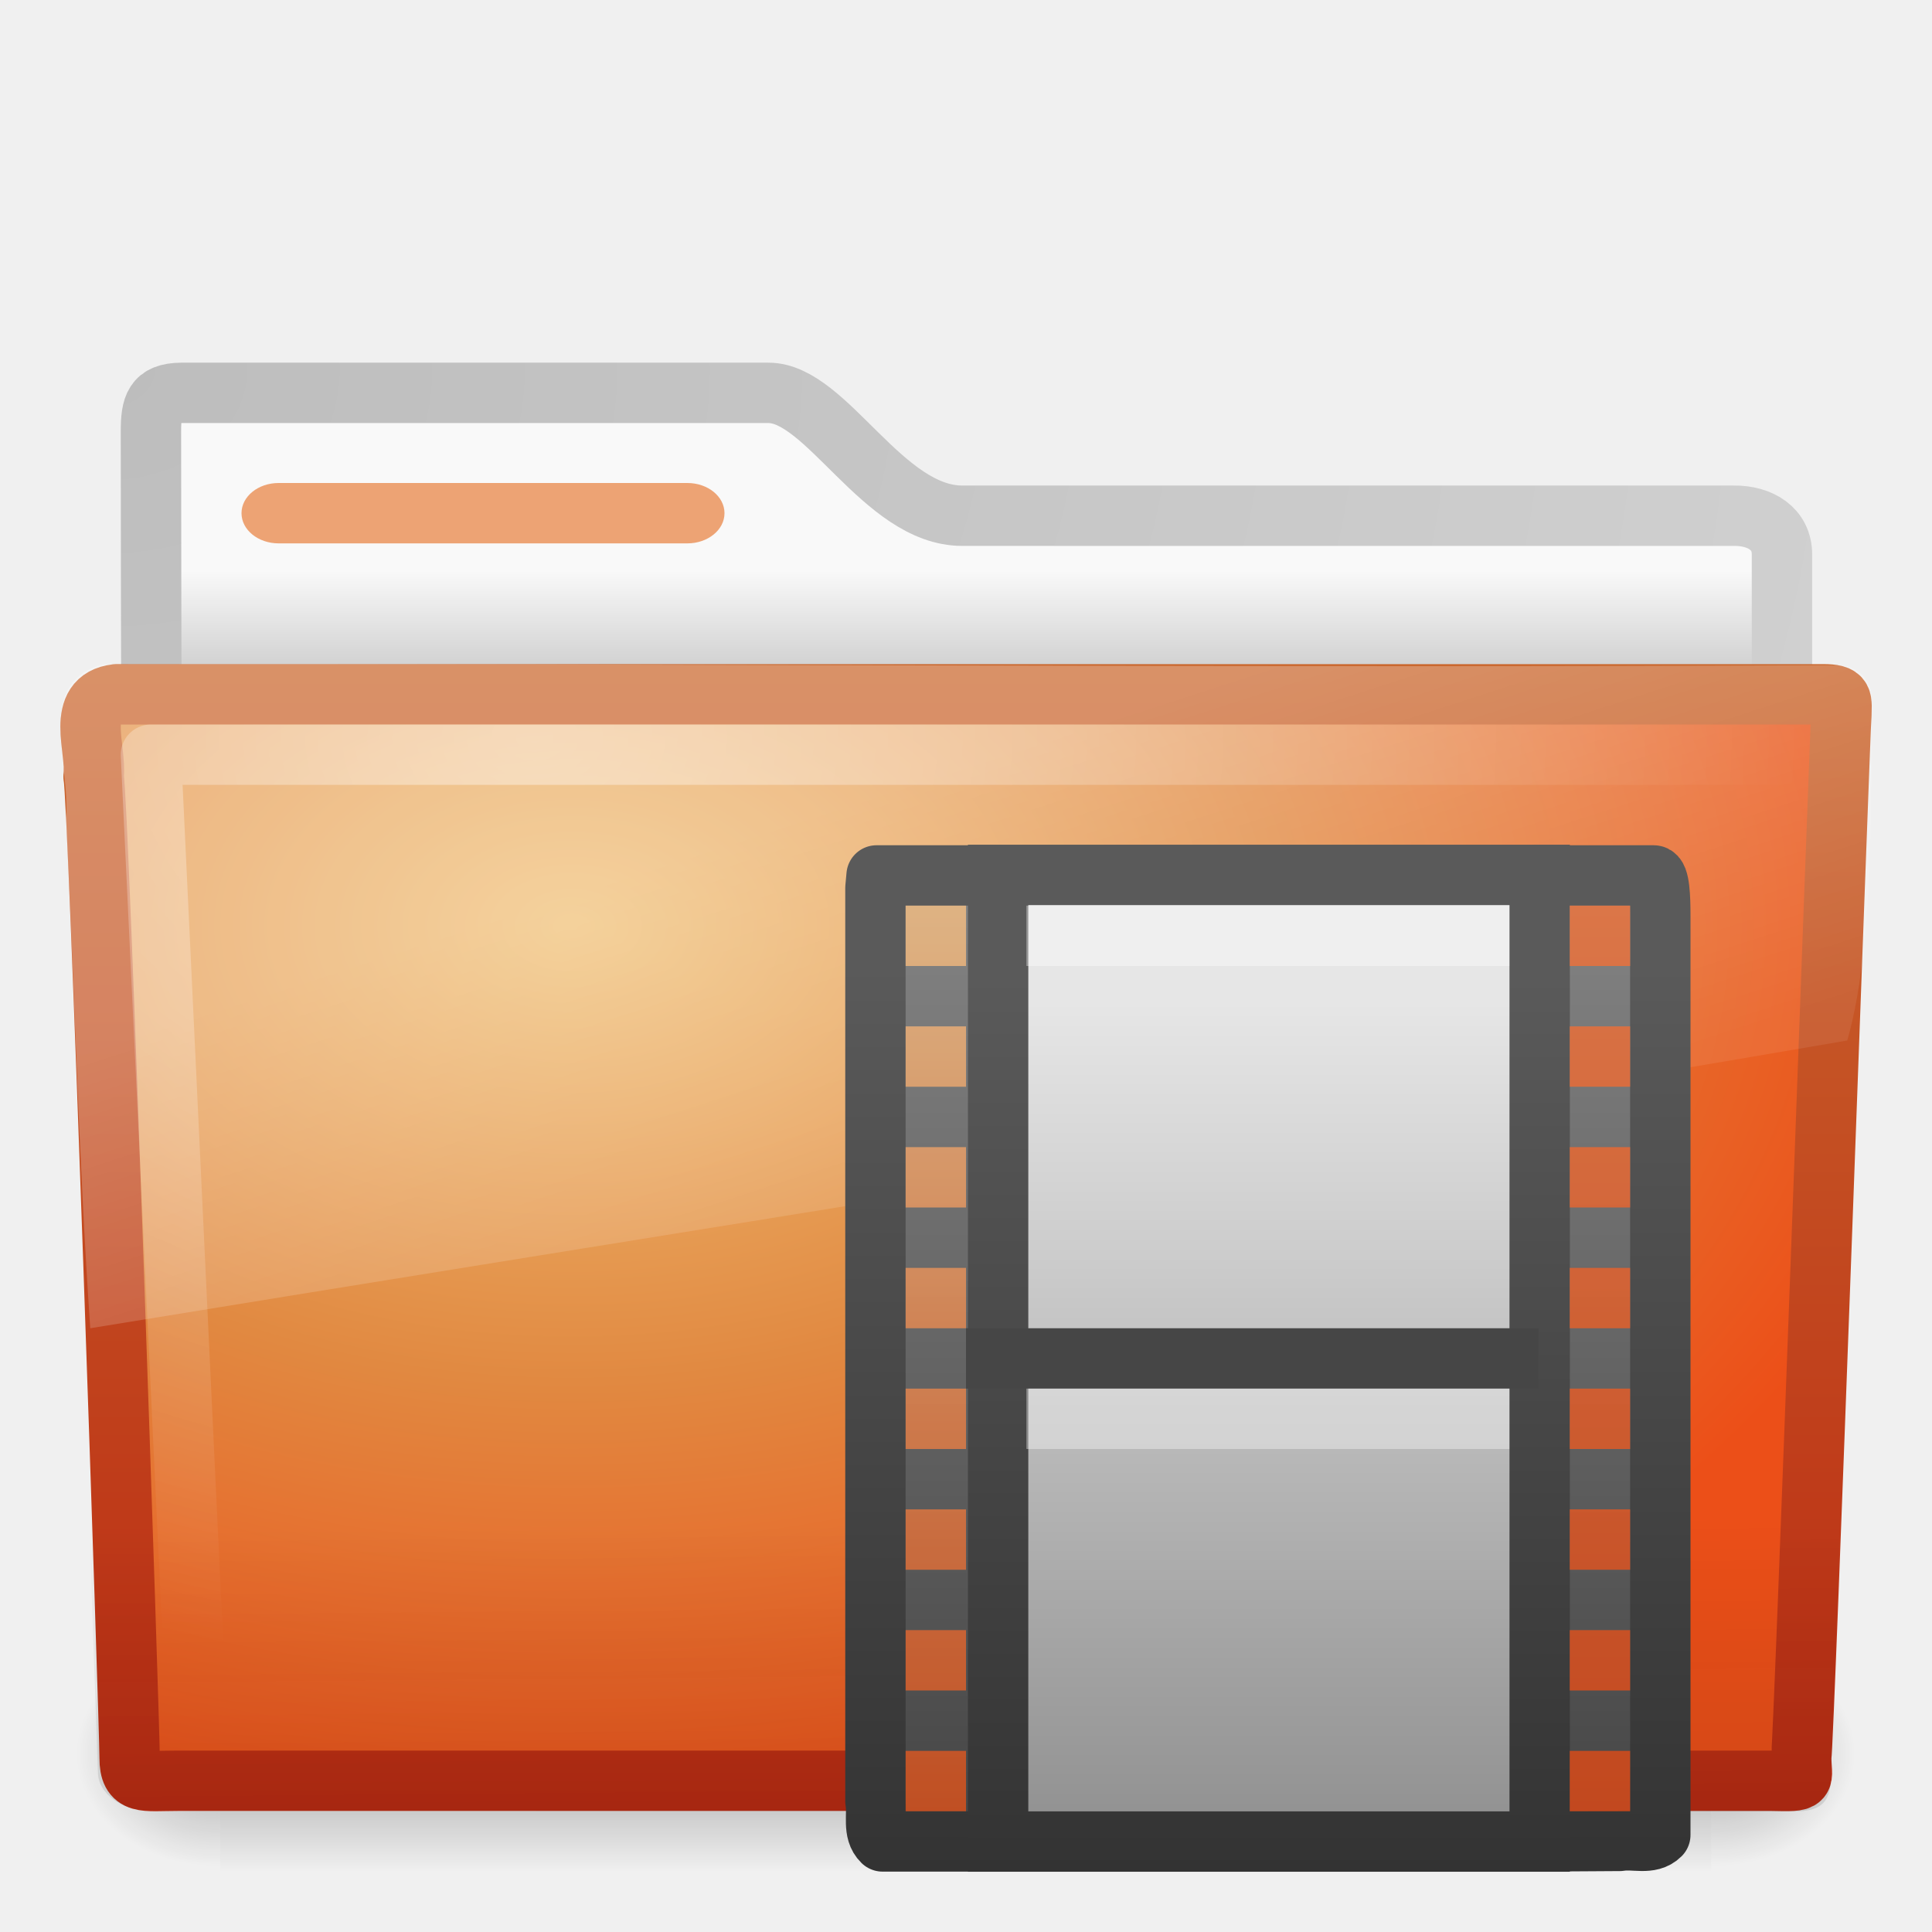
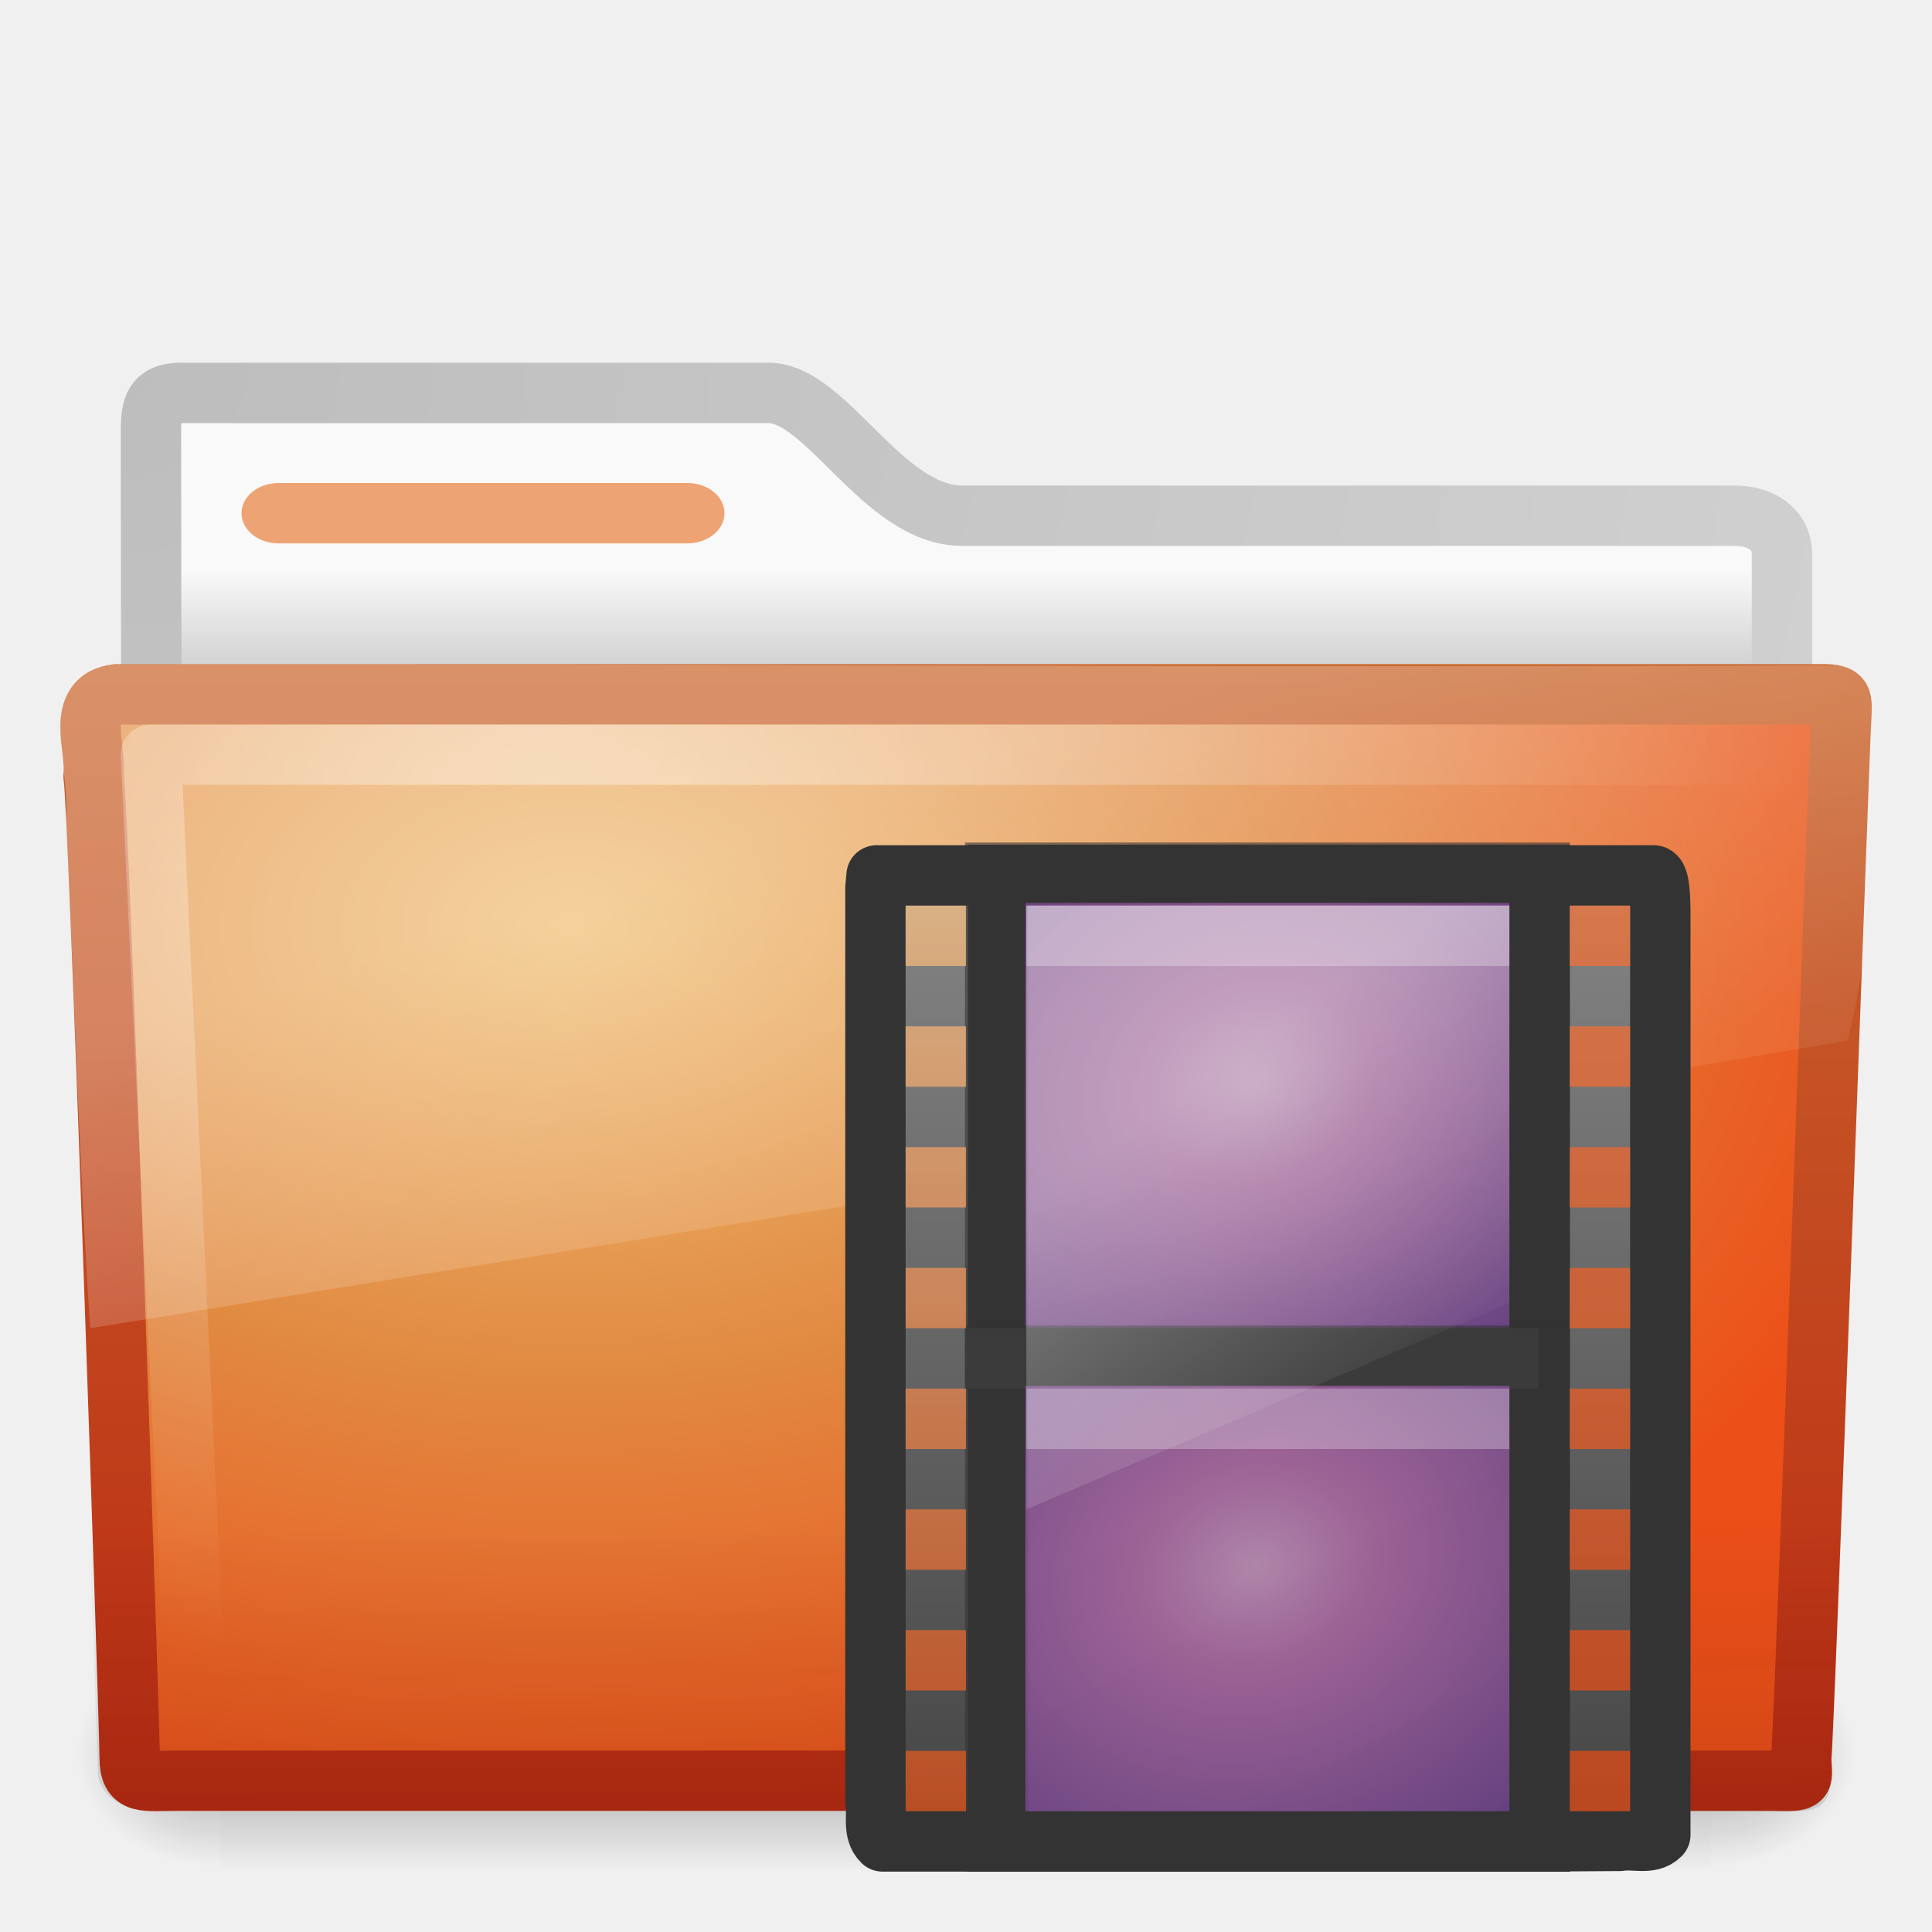
<svg xmlns="http://www.w3.org/2000/svg" xmlns:xlink="http://www.w3.org/1999/xlink" version="1.0" width="32" height="32" id="svg3770">
  <defs id="defs3772">
    <linearGradient id="linearGradient5060-820">
      <stop id="stop2681" style="stop-color:#000000;stop-opacity:1" offset="0" />
      <stop id="stop2683" style="stop-color:#000000;stop-opacity:0" offset="1" />
    </linearGradient>
    <linearGradient id="linearGradient5060-179">
      <stop id="stop2675" style="stop-color:#000000;stop-opacity:1" offset="0" />
      <stop id="stop2677" style="stop-color:#000000;stop-opacity:0" offset="1" />
    </linearGradient>
    <linearGradient id="linearGradient5048-585">
      <stop id="stop2667" style="stop-color:#000000;stop-opacity:0" offset="0" />
      <stop id="stop2669" style="stop-color:#000000;stop-opacity:1" offset="0.5" />
      <stop id="stop2671" style="stop-color:#000000;stop-opacity:0" offset="1" />
    </linearGradient>
    <linearGradient id="linearGradient3484">
      <stop id="stop3486" style="stop-color:#bdbdbd;stop-opacity:1" offset="0" />
      <stop id="stop3488" style="stop-color:#d0d0d0;stop-opacity:1" offset="1" />
    </linearGradient>
    <radialGradient cx="3" cy="5.017" r="21" fx="3" fy="5.017" id="radialGradient2496" xlink:href="#linearGradient3484" gradientUnits="userSpaceOnUse" gradientTransform="matrix(0,1.097498,-1.385592,0,8.756952,2.839947)" />
    <linearGradient id="linearGradient6404">
      <stop id="stop6406" style="stop-color:#f9f9f9;stop-opacity:1" offset="0" />
      <stop id="stop6408" style="stop-color:#c9c9c9;stop-opacity:1" offset="1" />
    </linearGradient>
    <linearGradient x1="62.989" y1="13.183" x2="62.989" y2="16.19" id="linearGradient2494" xlink:href="#linearGradient6404" gradientUnits="userSpaceOnUse" gradientTransform="matrix(0.6416766,0,0,0.6402049,-32.1501,1.010881)" />
    <linearGradient id="linearGradient3390-178-986-453">
      <stop id="stop3624" style="stop-color:#bb2b12;stop-opacity:1" offset="0" />
      <stop id="stop3626" style="stop-color:#cd7233;stop-opacity:1" offset="1" />
    </linearGradient>
    <linearGradient x1="82.453" y1="45.114" x2="82.453" y2="10.826" id="linearGradient2490" xlink:href="#linearGradient3390-178-986-453" gradientUnits="userSpaceOnUse" gradientTransform="matrix(0.644209,0,0,0.643728,-34.10265,0.7887616)" />
    <linearGradient id="linearGradient7012-661-145-733-759-865-745-661-970-94">
      <stop id="stop3618" style="stop-color:#f0c178;stop-opacity:1" offset="0" />
      <stop id="stop3270" style="stop-color:#e18941;stop-opacity:1" offset="0.5" />
      <stop id="stop3620" style="stop-color:#ec4f18;stop-opacity:1" offset="1" />
    </linearGradient>
    <radialGradient cx="63.969" cy="14.113" r="23.097" fx="63.969" fy="14.113" id="radialGradient2488" xlink:href="#linearGradient7012-661-145-733-759-865-745-661-970-94" gradientUnits="userSpaceOnUse" gradientTransform="matrix(1.007989,-6.1246211e-8,3.9794263e-8,0.6539555,-55.00541,6.106154)" />
    <linearGradient id="linearGradient6129-963-697-142-998-580-273">
      <stop id="stop2661" style="stop-color:#0a0a0a;stop-opacity:0.498" offset="0" />
      <stop id="stop2663" style="stop-color:#0a0a0a;stop-opacity:0" offset="1" />
    </linearGradient>
    <linearGradient x1="22.935" y1="49.629" x2="22.809" y2="36.658" id="linearGradient2485" xlink:href="#linearGradient6129-963-697-142-998-580-273" gradientUnits="userSpaceOnUse" gradientTransform="matrix(0.7467531,0,0,0.6554922,-1.922076,1.167618)" />
    <linearGradient id="linearGradient6087-437-184-795-110-662-495">
      <stop id="stop2693" style="stop-color:#ffffff;stop-opacity:0.4" offset="0" />
      <stop id="stop2695" style="stop-color:#ffffff;stop-opacity:0" offset="1" />
    </linearGradient>
    <radialGradient cx="7.265" cy="8.302" r="20.98" fx="7.265" fy="8.302" id="radialGradient2482" xlink:href="#linearGradient6087-437-184-795-110-662-495" gradientUnits="userSpaceOnUse" gradientTransform="matrix(0,0.7386341,-0.9984871,0,17.14857,6.854018)" />
    <linearGradient id="linearGradient8265-821-176-38-919-66-249">
      <stop id="stop2687" style="stop-color:#ffffff;stop-opacity:0.275" offset="0" />
      <stop id="stop2689" style="stop-color:#ffffff;stop-opacity:0.078" offset="1" />
    </linearGradient>
    <linearGradient x1="11.566" y1="22.292" x2="15.215" y2="33.955" id="linearGradient2479" xlink:href="#linearGradient8265-821-176-38-919-66-249" gradientUnits="userSpaceOnUse" gradientTransform="matrix(0.6515346,0,0,0.6760494,0.3603499,0.1849652)" />
-     <linearGradient x1="2.671" y1="18.3" x2="2.671" y2="0.781" id="linearGradient3301" xlink:href="#linearGradient3582" gradientUnits="userSpaceOnUse" gradientTransform="matrix(0.8527832,0,0,0.8564799,13.35237,15.32714)" />
    <linearGradient id="linearGradient3932">
      <stop id="stop3934" style="stop-color:#828282;stop-opacity:1" offset="0" />
      <stop id="stop3936" style="stop-color:#434343;stop-opacity:1" offset="1" />
    </linearGradient>
    <linearGradient x1="5.45" y1="-0.382" x2="5.45" y2="18.299" id="linearGradient3299" xlink:href="#linearGradient3932" gradientUnits="userSpaceOnUse" gradientTransform="matrix(0.8527832,0,0,0.8564799,13.35237,15.32714)" />
-     <linearGradient id="linearGradient3582">
-       <stop id="stop3584" style="stop-color:#333333;stop-opacity:1" offset="0" />
-       <stop id="stop3586" style="stop-color:#5a5a5a;stop-opacity:1" offset="1" />
-     </linearGradient>
-     <linearGradient x1="5.66" y1="18.3" x2="5.66" y2="1" id="linearGradient3296" xlink:href="#linearGradient3582" gradientUnits="userSpaceOnUse" gradientTransform="matrix(0.8374561,0,0,0.8569233,13.48156,15.32291)" />
-     <linearGradient id="linearGradient2264-108-719-42-524">
-       <stop id="stop2530" style="stop-color:#e6e6e6;stop-opacity:1" offset="0" />
-       <stop id="stop2532" style="stop-color:#929292;stop-opacity:1" offset="1" />
-     </linearGradient>
-     <linearGradient x1="12.872" y1="1.204" x2="12.872" y2="21.468" id="linearGradient3294" xlink:href="#linearGradient2264-108-719-42-524" gradientUnits="userSpaceOnUse" gradientTransform="matrix(0.6581265,0,0,0.6674529,13.39223,15.7873)" />
+     <linearGradient x1="7.338" y1="0.588" x2="19.16" y2="22.795" id="linearGradient3294" xlink:href="#linearGradient3373" gradientUnits="userSpaceOnUse" gradientTransform="matrix(0.6581265,0,0,0.6674529,13.39223,15.7873)" />
    <linearGradient id="linearGradient3666">
      <stop id="stop3668" style="stop-color:#eebc84;stop-opacity:1" offset="0" />
      <stop id="stop3670" style="stop-color:#d5501c;stop-opacity:1" offset="1" />
    </linearGradient>
    <linearGradient x1="17" y1="15" x2="17" y2="30" id="linearGradient3766" xlink:href="#linearGradient3666" gradientUnits="userSpaceOnUse" />
    <linearGradient id="linearGradient2928">
      <stop id="stop2930" style="stop-color:#eb743e;stop-opacity:1" offset="0" />
      <stop id="stop2932" style="stop-color:#d74817;stop-opacity:1" offset="1" />
    </linearGradient>
    <linearGradient x1="17" y1="15" x2="17" y2="30" id="linearGradient3768" xlink:href="#linearGradient2928" gradientUnits="userSpaceOnUse" />
-     <radialGradient cx="605.714" cy="486.648" r="117.143" fx="605.714" fy="486.648" id="radialGradient3860" xlink:href="#linearGradient5060-820" gradientUnits="userSpaceOnUse" gradientTransform="matrix(-1.9835727e-2,0,0,1.5915752e-2,15.60139,21.29927)" />
-     <radialGradient cx="605.714" cy="486.648" r="117.143" fx="605.714" fy="486.648" id="radialGradient3863" xlink:href="#linearGradient5060-179" gradientUnits="userSpaceOnUse" gradientTransform="matrix(1.9835731e-2,0,0,1.5915752e-2,16.38765,21.29927)" />
-     <linearGradient x1="302.857" y1="366.648" x2="302.857" y2="609.505" id="linearGradient3866" xlink:href="#linearGradient5048-585" gradientUnits="userSpaceOnUse" gradientTransform="matrix(5.1142824e-2,0,0,1.5915752e-2,-2.489957,21.29927)" />
+     <radialGradient cx="605.714" cy="486.648" r="117.143" fx="605.714" fy="486.648" id="radialGradient3860" xlink:href="#linearGradient5060-820" gradientUnits="userSpaceOnUse" gradientTransform="matrix(-0.01983573,0,0,0.01591575,15.60139,21.29927)" />
+     <radialGradient cx="605.714" cy="486.648" r="117.143" fx="605.714" fy="486.648" id="radialGradient3863" xlink:href="#linearGradient5060-179" gradientUnits="userSpaceOnUse" gradientTransform="matrix(0.01983573,0,0,0.01591575,16.38765,21.29927)" />
+     <linearGradient x1="302.857" y1="366.648" x2="302.857" y2="609.505" id="linearGradient3866" xlink:href="#linearGradient5048-585" gradientUnits="userSpaceOnUse" gradientTransform="matrix(0.05114282,0,0,0.01591575,-2.489957,21.29927)" />
+     <linearGradient x1="12.938" y1="8.438" x2="15.25" y2="19.812" id="linearGradient3349" xlink:href="#linearGradient6592" gradientUnits="userSpaceOnUse" gradientTransform="matrix(0.1904762,0,0,0.6666662,16.42857,13)" />
+     <linearGradient id="linearGradient6592">
+       <stop id="stop6594" style="stop-color:#ffffff;stop-opacity:0.353" offset="0" />
+       <stop id="stop6596" style="stop-color:#ffffff;stop-opacity:0" offset="1" />
+     </linearGradient>
+     <linearGradient id="linearGradient3373">
+       <stop id="stop3375" style="stop-color:#4d4d4d;stop-opacity:1" offset="0" />
+       <stop id="stop3377" style="stop-color:#3c3c3c;stop-opacity:1" offset="1" />
+     </linearGradient>
+     <linearGradient id="linearGradient4432-9-2">
+       <stop id="stop4434-0-8" style="stop-color:#f6b2ee;stop-opacity:1" offset="0" />
+       <stop id="stop4436-9-1" style="stop-color:#d979cd;stop-opacity:1" offset="0.262" />
+       <stop id="stop4438-1-2" style="stop-color:#753da6;stop-opacity:1" offset="1" />
+     </linearGradient>
+     <radialGradient cx="33" cy="37.277" r="8" fx="33" fy="37.277" id="radialGradient4389" xlink:href="#linearGradient4432-9-2" gradientUnits="userSpaceOnUse" gradientTransform="matrix(0.8099111,-0.4247765,0.4154354,0.6536539,-21.41443,15.59165)" />
+     <radialGradient cx="33" cy="37.277" r="8" fx="33" fy="37.277" id="radialGradient4414" xlink:href="#linearGradient4432-9-2" gradientUnits="userSpaceOnUse" gradientTransform="matrix(0.8099111,-0.4247765,0.4154354,0.6536539,-21.41443,7.591649)" />
  </defs>
  <g id="layer1">
-     <rect width="24.695" height="3.865" x="3.647" y="27.135" id="rect2925" style="opacity:0.3;fill:url(#linearGradient3866);fill-opacity:1;fill-rule:nonzero;stroke:none;stroke-width:1;stroke-linecap:round;stroke-linejoin:miter;marker:none;marker-start:none;marker-mid:none;marker-end:none;stroke-miterlimit:4;stroke-dasharray:none;stroke-dashoffset:0;stroke-opacity:1;visibility:visible;display:inline;overflow:visible" />
-     <path d="M 28.342,27.135 C 28.342,27.135 28.342,31 28.342,31 C 29.363,31.007 30.811,30.134 30.811,29.067 C 30.811,28 29.671,27.135 28.342,27.135 z" id="path2927" style="opacity:0.3;fill:url(#radialGradient3863);fill-opacity:1;fill-rule:nonzero;stroke:none;stroke-width:1;stroke-linecap:round;stroke-linejoin:miter;marker:none;marker-start:none;marker-mid:none;marker-end:none;stroke-miterlimit:4;stroke-dasharray:none;stroke-dashoffset:0;stroke-opacity:1;visibility:visible;display:inline;overflow:visible" />
-     <path d="M 3.647,27.135 C 3.647,27.135 3.647,31 3.647,31 C 2.626,31.007 1.178,30.134 1.178,29.067 C 1.178,28 2.318,27.135 3.647,27.135 z" id="path2929" style="opacity:0.3;fill:url(#radialGradient3860);fill-opacity:1;fill-rule:nonzero;stroke:none;stroke-width:1;stroke-linecap:round;stroke-linejoin:miter;marker:none;marker-start:none;marker-mid:none;marker-end:none;stroke-miterlimit:4;stroke-dasharray:none;stroke-dashoffset:0;stroke-opacity:1;visibility:visible;display:inline;overflow:visible" />
-     <path d="M 3,6.507 C 2.557,6.512 2.5,6.726 2.5,7.148 C 2.5,10.678 2.521,13.328 2.5,16.536 C 3.421,16.536 29.515,14.168 29.515,13.148 L 29.515,9.182 C 29.515,8.761 29.159,8.537 28.716,8.542 L 15.938,8.542 C 14.624,8.542 13.693,6.507 12.729,6.507 L 3,6.507 z" id="path2882" style="fill:url(#linearGradient2494);fill-opacity:1;stroke:url(#radialGradient2496);stroke-width:1;stroke-linecap:round;stroke-linejoin:round;stroke-miterlimit:4;stroke-dasharray:none;stroke-opacity:1;display:inline" />
+     <rect width="24.695" height="3.865" x="3.647" y="27.135" id="rect2925" style="opacity:0.3;fill:url(#linearGradient3866);fill-opacity:1;fill-rule:nonzero;stroke:none;stroke-width:1;marker:none;visibility:visible;display:inline;overflow:visible" />
+     <path d="m 28.342,27.135 c 0,0 0,3.865 0,3.865 1.021,0.007 2.469,-0.866 2.469,-1.933 0,-1.067 -1.14,-1.932 -2.469,-1.932 z" id="path2927" style="opacity:0.3;fill:url(#radialGradient3863);fill-opacity:1;fill-rule:nonzero;stroke:none;stroke-width:1;marker:none;visibility:visible;display:inline;overflow:visible" />
+     <path d="m 3.647,27.135 c 0,0 0,3.865 0,3.865 -1.021,0.007 -2.469,-0.866 -2.469,-1.933 0,-1.067 1.14,-1.932 2.469,-1.932 z" id="path2929" style="opacity:0.3;fill:url(#radialGradient3860);fill-opacity:1;fill-rule:nonzero;stroke:none;stroke-width:1;marker:none;visibility:visible;display:inline;overflow:visible" />
+     <path d="m 3,6.507 c -0.443,0.005 -0.5,0.219 -0.5,0.64 0,3.53 0.021,6.181 0,9.389 0.921,0 27.015,-2.369 27.015,-3.388 l 0,-3.966 c 0,-0.421 -0.356,-0.645 -0.799,-0.64 l -12.778,0 c -1.314,0 -2.245,-2.034 -3.208,-2.034 l -9.729,0 z" id="path2882" style="fill:url(#linearGradient2494);fill-opacity:1;stroke:url(#radialGradient2496);stroke-width:1;stroke-linecap:round;stroke-linejoin:round;stroke-miterlimit:4;stroke-opacity:1;stroke-dasharray:none;display:inline" />
    <rect width="8" height="1" rx="0.615" ry="0.5" x="4" y="8" id="rect2892" style="fill:#eda374;fill-opacity:1;fill-rule:nonzero;stroke:none;stroke-width:1;marker:none;visibility:visible;display:block;overflow:visible;enable-background:accumulate" />
-     <path d="M 1.927,11.5 C 1.236,11.58 1.605,12.403 1.55,12.865 C 1.63,13.164 2.147,28.583 2.147,29.113 C 2.147,29.573 2.374,29.495 2.949,29.495 C 11.448,29.495 20.847,29.495 29.346,29.495 C 29.965,29.509 29.834,29.502 29.834,29.106 C 29.879,28.903 30.474,12.127 30.497,11.862 C 30.497,11.583 30.555,11.5 30.192,11.5 C 21.115,11.5 11.003,11.5 1.927,11.5 z" id="path2931" style="fill:url(#radialGradient2488);fill-opacity:1;stroke:url(#linearGradient2490);stroke-width:1;stroke-linecap:round;stroke-linejoin:round;stroke-miterlimit:4;stroke-dashoffset:0;stroke-opacity:1" />
-     <path d="M 1.682,11 L 30.318,11 C 30.732,11 31,11.292 31,11.656 L 30.326,29.368 C 30.336,29.827 30.19,30.009 29.709,30 L 2.453,29.988 C 2.04,29.988 1.622,29.717 1.622,29.354 L 1,11.655 C 1,11.292 1.268,11 1.682,11 z" id="path2933" style="opacity:0.4;fill:url(#linearGradient2485);fill-opacity:1;stroke:none;stroke-width:1;stroke-linecap:round;stroke-linejoin:round;stroke-miterlimit:4;stroke-dashoffset:0;stroke-opacity:1" />
-     <path d="M 29.5,12.5 C 21.197,12.5 10.803,12.5 2.5,12.5 C 2.737,17.5 2.973,22.5 3.21,27.5" id="path2935" style="fill:none;fill-rule:evenodd;stroke:url(#radialGradient2482);stroke-width:1;stroke-linecap:round;stroke-linejoin:round;stroke-miterlimit:4;stroke-dasharray:none;stroke-opacity:1" />
-     <path d="M 30.406,11.017 C 20.926,11.067 11.205,10.987 1.725,11.002 C 0.547,11.28 1.181,12.669 1.091,13.551 C 1.236,16.366 1.301,19.193 1.495,22 C 11.269,20.403 20.993,18.885 30.596,17.234 C 31.104,15.485 30.968,12.329 30.994,11.69 C 31.045,11.233 30.749,11.01 30.406,11.017 z" id="path2937" style="fill:url(#linearGradient2479);fill-opacity:1;stroke:none;stroke-width:1;stroke-linecap:round;stroke-linejoin:round;stroke-miterlimit:4;stroke-dashoffset:0;stroke-opacity:1" />
-     <path d="M 16.635,30.5 L 14.619,30.5 C 14.448,30.333 14.541,30.072 14.5,29.835 C 14.5,25.393 14.5,19.15 14.5,14.708 L 14.519,14.5 C 15.253,14.5 15.872,14.5 16.606,14.5 M 25.386,14.5 C 26.091,14.5 26.693,14.5 27.389,14.5 C 27.488,14.5 27.5,14.871 27.5,15.163 C 27.5,19.603 27.5,25.951 27.5,30.391 C 27.331,30.561 27.068,30.451 26.829,30.491 L 25.404,30.5" id="path3385" style="fill:url(#linearGradient3299);fill-opacity:1;fill-rule:nonzero;stroke:url(#linearGradient3301);stroke-width:1;stroke-linecap:butt;stroke-linejoin:round;marker:none;stroke-miterlimit:4;stroke-dasharray:none;stroke-dashoffset:0;stroke-opacity:1;visibility:visible;display:block;overflow:visible" />
-     <rect width="8.97" height="16.011" rx="0" ry="0" x="16.532" y="14.491" id="rect3457" style="fill:url(#linearGradient3294);fill-opacity:1;stroke:url(#linearGradient3296);stroke-width:1;stroke-linecap:butt;stroke-linejoin:miter;stroke-miterlimit:4;stroke-dasharray:none;stroke-dashoffset:0;stroke-opacity:1;display:inline" />
-     <path d="M 16.5,22.5 L 24.984,22.5" id="path4320" style="fill:none;stroke:#464646;stroke-width:1;stroke-linecap:square;stroke-linejoin:round;marker:none;stroke-miterlimit:4;stroke-dasharray:none;stroke-dashoffset:0;stroke-opacity:1;visibility:visible;display:block;overflow:visible" />
-     <path d="M 17.5,23.5 L 24.5,23.5 M 17.5,15.5 L 24.5,15.5" id="path4820" style="opacity:0.366;fill:none;stroke:#ffffff;stroke-width:1;stroke-linecap:square;stroke-linejoin:round;marker:none;stroke-miterlimit:4;stroke-dasharray:none;stroke-dashoffset:0;stroke-opacity:1;visibility:visible;display:block;overflow:visible" />
-     <path d="M 15,15 L 16,15 L 16,16 L 15,16 L 15,15 z M 15,17 L 16,17 L 16,18 L 15,18 L 15,17 z M 15,19 L 16,19 L 16,20 L 15,20 L 15,19 z M 15,21 L 16,21 L 16,22 L 15,22 L 15,21 z M 15,23 L 16,23 L 16,24 L 15,24 L 15,23 z M 15,25 L 16,25 L 16,26 L 15,26 L 15,25 z M 15,27 L 16,27 L 16,28 L 15,28 L 15,27 z M 15,29 L 16,29 L 16,30 L 15,30 L 15,29 z" id="path3762" style="opacity:0.85;fill:url(#linearGradient3766);fill-opacity:1;stroke:none" />
-     <path d="M 26,15 L 27,15 L 27,16 L 26,16 L 26,15 z M 26,17 L 27,17 L 27,18 L 26,18 L 26,17 z M 26,19 L 27,19 L 27,20 L 26,20 L 26,19 z M 26,21 L 27,21 L 27,22 L 26,22 L 26,21 z M 26,23 L 27,23 L 27,24 L 26,24 L 26,23 z M 26,25 L 27,25 L 27,26 L 26,26 L 26,25 z M 26,27 L 27,27 L 27,28 L 26,28 L 26,27 z M 26,29 L 27,29 L 27,30 L 26,30 L 26,29 z" id="path3746" style="opacity:0.85;fill:url(#linearGradient3768);fill-opacity:1;stroke:none" />
+     <path d="m 1.927,11.5 c -0.691,0.08 -0.322,0.903 -0.377,1.365 0.08,0.299 0.598,15.718 0.598,16.247 0,0.46 0.227,0.382 0.801,0.382 8.499,0 17.898,0 26.397,0 0.619,0.014 0.488,0.007 0.488,-0.389 0.045,-0.203 0.64,-16.978 0.663,-17.243 0,-0.279 0.058,-0.362 -0.305,-0.362 -9.077,0 -19.188,0 -28.265,0 z" id="path2931" style="fill:url(#radialGradient2488);fill-opacity:1;stroke:url(#linearGradient2490);stroke-width:1;stroke-linecap:round;stroke-linejoin:round;stroke-miterlimit:4;stroke-opacity:1;stroke-dashoffset:0" />
+     <path d="m 1.682,11 28.636,2.66e-4 C 30.732,11 31,11.292 31,11.656 l -0.674,17.712 c 0.01,0.459 -0.136,0.642 -0.617,0.632 L 2.453,29.988 c -0.414,0 -0.831,-0.271 -0.831,-0.634 L 1,11.655 C 1,11.292 1.268,11 1.682,11 z" id="path2933" style="opacity:0.4;fill:url(#linearGradient2485);fill-opacity:1;stroke:none" />
+     <path d="m 29.5,12.5 c -8.303,0 -18.697,0 -27,0 0.237,5 0.473,10 0.71,15" id="path2935" style="fill:none;stroke:url(#radialGradient2482);stroke-width:1;stroke-linecap:round;stroke-linejoin:round;stroke-miterlimit:4;stroke-opacity:1;stroke-dasharray:none" />
+     <path d="M 30.406,11.017 C 20.926,11.067 11.205,10.987 1.725,11.002 0.547,11.28 1.181,12.669 1.091,13.551 1.236,16.366 1.301,19.193 1.495,22 11.269,20.403 20.993,18.885 30.596,17.234 c 0.509,-1.749 0.372,-4.905 0.399,-5.544 0.051,-0.457 -0.245,-0.68 -0.588,-0.672 z" id="path2937" style="fill:url(#linearGradient2479);fill-opacity:1;stroke:none" />
+     <path d="m 16.635,30.5 -2.016,0 c -0.171,-0.167 -0.078,-0.428 -0.119,-0.665 0,-4.442 0,-10.685 0,-15.127 L 14.519,14.5 c 0.734,0 1.353,0 2.087,0 m 8.78,-4.8e-5 c 0.705,0 1.306,0 2.003,0 0.099,0 0.111,0.371 0.111,0.663 0,4.44 0,10.788 0,15.228 -0.169,0.17 -0.432,0.06 -0.671,0.1 L 25.404,30.5" id="path3385" style="fill:url(#linearGradient3299);fill-opacity:1;fill-rule:nonzero;stroke:#333333;stroke-width:1;stroke-linecap:butt;stroke-linejoin:round;stroke-miterlimit:4;stroke-opacity:1;stroke-dasharray:none;stroke-dashoffset:0;marker:none;visibility:visible;display:block;overflow:visible" />
+     <rect width="8.97" height="16.011" rx="0" ry="0" x="16.532" y="14.491" id="rect3457" style="fill:url(#linearGradient3294);fill-opacity:1;stroke:#333333;stroke-width:1;stroke-linecap:butt;stroke-linejoin:miter;stroke-miterlimit:4;stroke-opacity:1;stroke-dasharray:none;stroke-dashoffset:0;display:inline" />
+     <rect width="9.017" height="8.045" rx="0" ry="0" x="16.483" y="14.455" id="rect4412" style="opacity:0.6;fill:url(#radialGradient4414);fill-opacity:1;stroke:#333333;stroke-width:1;stroke-linecap:butt;stroke-linejoin:miter;stroke-miterlimit:4;stroke-opacity:1;stroke-dasharray:none;stroke-dashoffset:0;display:inline" />
+     <path d="m 16.5,22.5 8.484,0" id="path4320" style="fill:none;stroke:#464646;stroke-width:1;stroke-linecap:square;stroke-linejoin:round;stroke-miterlimit:4;stroke-opacity:1;stroke-dasharray:none;stroke-dashoffset:0;marker:none;visibility:visible;display:block;overflow:visible" />
+     <rect width="9.017" height="8.045" rx="0" ry="0" x="16.483" y="22.455" id="rect2704-7" style="opacity:0.6;fill:url(#radialGradient4389);fill-opacity:1;stroke:#333333;stroke-width:1;stroke-linecap:butt;stroke-linejoin:miter;stroke-miterlimit:4;stroke-opacity:1;stroke-dasharray:none;stroke-dashoffset:0;display:inline" />
+     <path d="m 17.5,23.5 7,0 m -7,-8 7,0" id="path4820" style="opacity:0.27;fill:none;stroke:#ffffff;stroke-width:1;stroke-linecap:square;stroke-linejoin:round;stroke-miterlimit:4;stroke-opacity:1;stroke-dasharray:none;stroke-dashoffset:0;marker:none;visibility:visible;display:block;overflow:visible" />
+     <path d="m 15,15 1,0 0,1 L 15,16 15,15 z m 0,2 1,0 0,1 L 15,18 15,17 z m 0,2 1,0 0,1 L 15,20 15,19 z m 0,2 1,0 0,1 L 15,22 15,21 z m 0,2 1,0 0,1 -1,0 L 15,23 z m 0,2 1,0 0,1 L 15,26 15,25 z m 0,2 1,0 0,1 -1,0 L 15,27 z m 0,2 1,0 0,1 L 15,30 15,29 z" id="path3762" style="opacity:0.8;fill:url(#linearGradient3766);fill-opacity:1;stroke:none" />
+     <path d="m 26,15 1,0 0,1 -1,0 0,-1 z m 0,2 1,0 0,1 -1,0 0,-1 z m 0,2 1,0 0,1 -1,0 0,-1 z m 0,2 1,0 0,1 -1,0 0,-1 z m 0,2 1,0 0,1 -1,0 L 26,23 z m 0,2 1,0 0,1 -1,0 0,-1 z m 0,2 1,0 0,1 -1,0 L 26,27 z m 0,2 1,0 0,1 -1,0 0,-1 z" id="path3746" style="opacity:0.8;fill:url(#linearGradient3768);fill-opacity:1;stroke:none" />
  </g>
+   <path d="m 17,15 8,0 0,6.583 L 17,25 l 0,-10 0,0 z" id="rect6588" style="fill:url(#linearGradient3349);fill-opacity:1;stroke:none" />
</svg>
